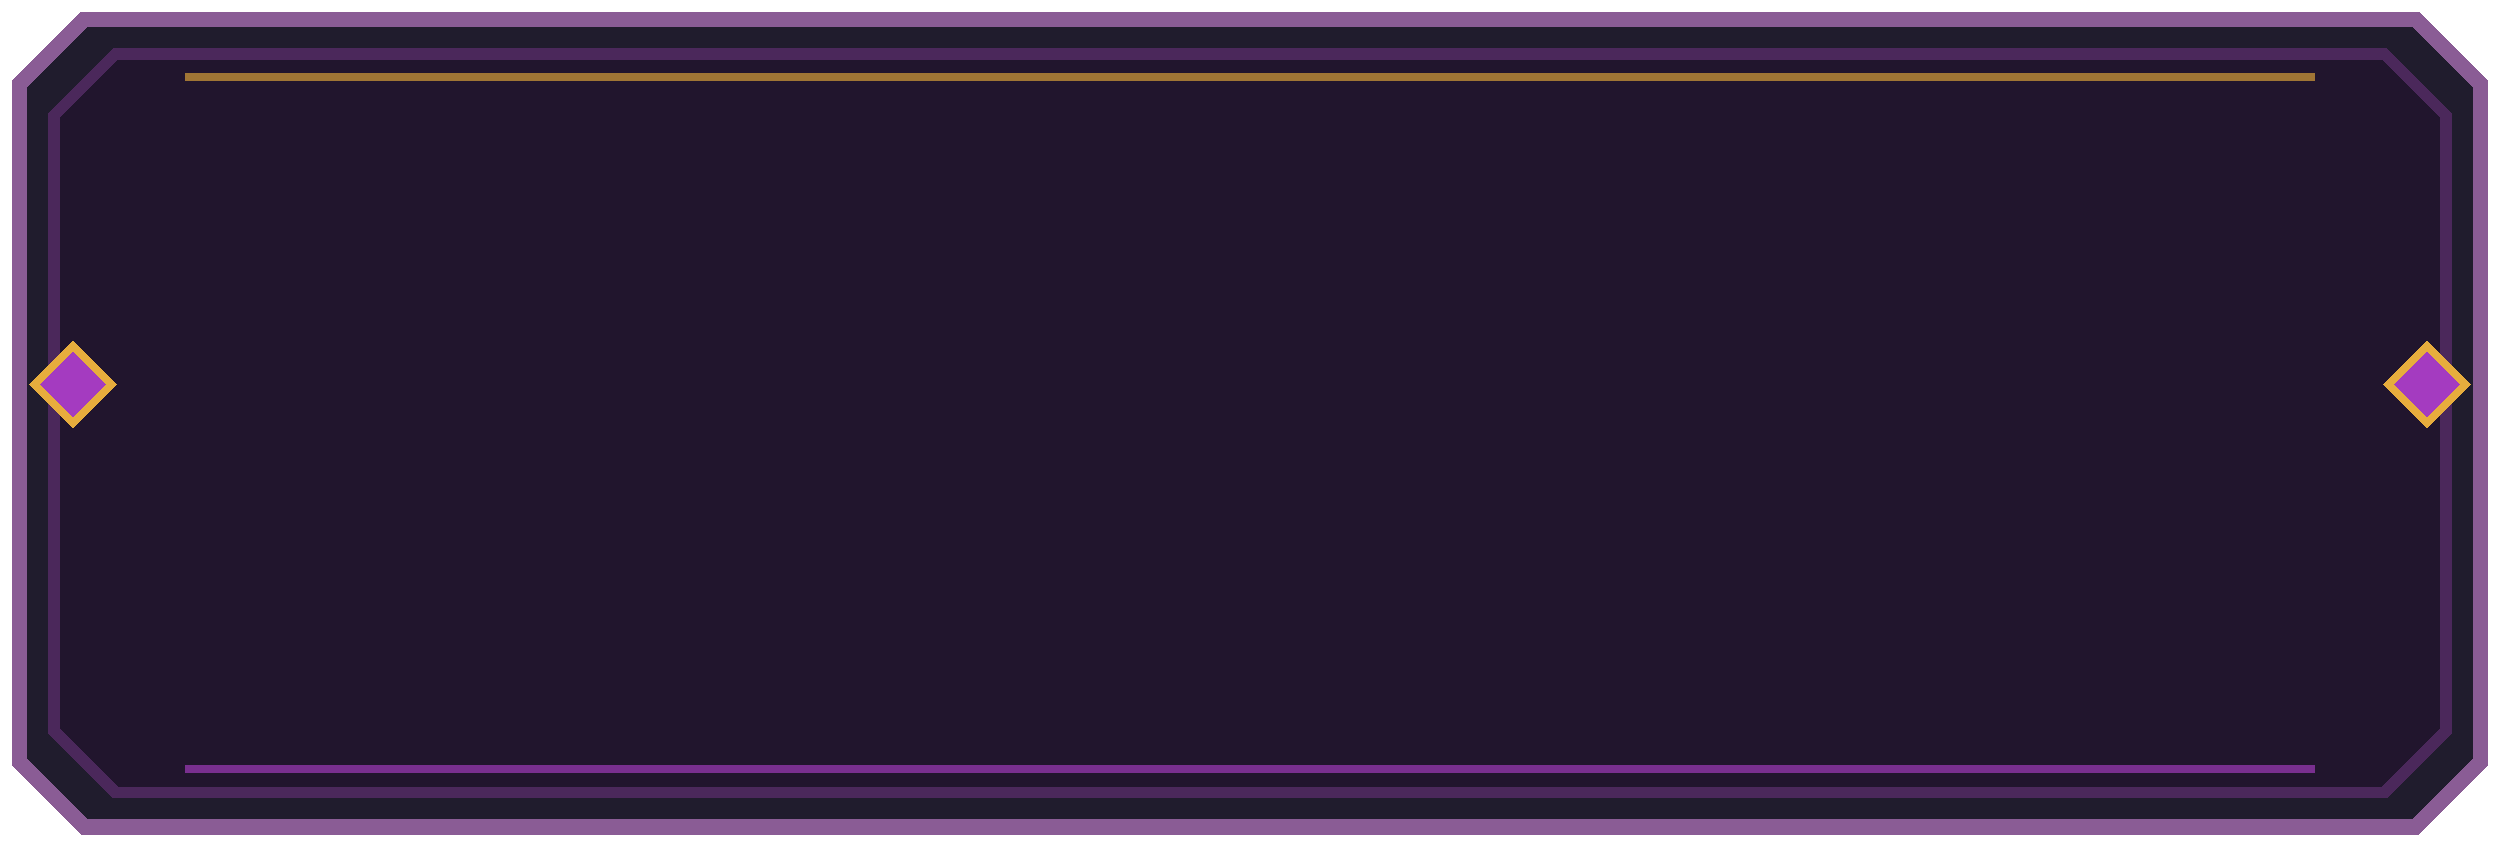
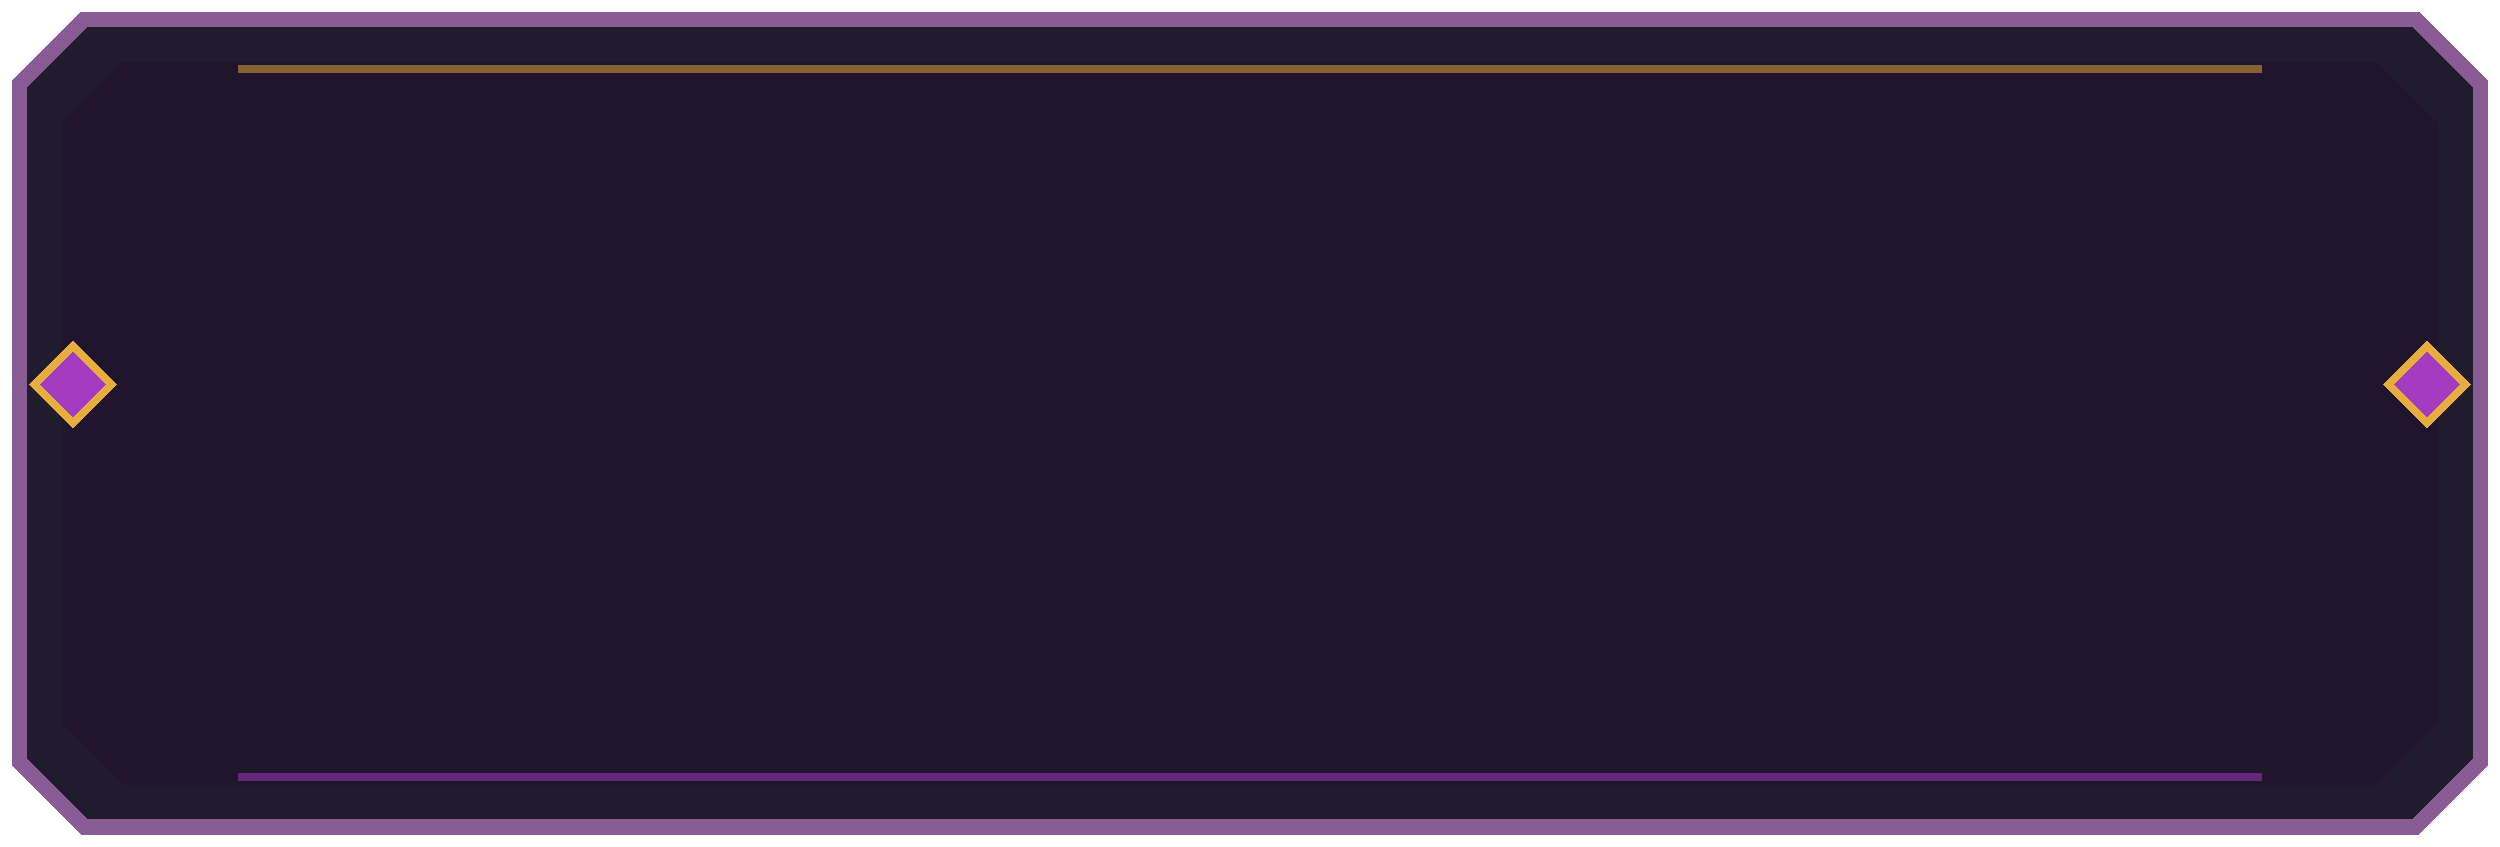
<svg xmlns="http://www.w3.org/2000/svg" width="650" height="220" viewBox="0 0 650 220">
  <g shape-rendering="crispEdges">
    <path d="M22 5 H628 L645 22 V198 L628 215 H22 L5 198 V22 Z" fill="#130e20" fill-opacity=".94" stroke="#8a5c95" stroke-width="4" />
-     <path d="M30 14 H620 L636 30 V190 L620 206 H30 L14 190 V30 Z" fill="#21142d" fill-opacity=".82" stroke="#4b285b" stroke-width="3" />
-     <path d="M48 20 H602" stroke="#d19a38" stroke-width="2" opacity=".72" />
-     <path d="M48 200 H602" stroke="#8c35a5" stroke-width="2" opacity=".82" />
+     <path d="M32 16 H618 L634 32 V188 L618 204 H32 L16 188 V32 Z" fill="#21142d" fill-opacity=".74" />
+     <path d="M62 18 H588" stroke="#d19a38" stroke-width="2" opacity=".58" />
+     <path d="M62 202 H588" stroke="#8c35a5" stroke-width="2" opacity=".62" />
    <path d="M19 90 L29 100 L19 110 L9 100 Z M631 90 L641 100 L631 110 L621 100 Z" fill="#a43bc0" stroke="#e7ad3d" stroke-width="2" />
  </g>
</svg>
